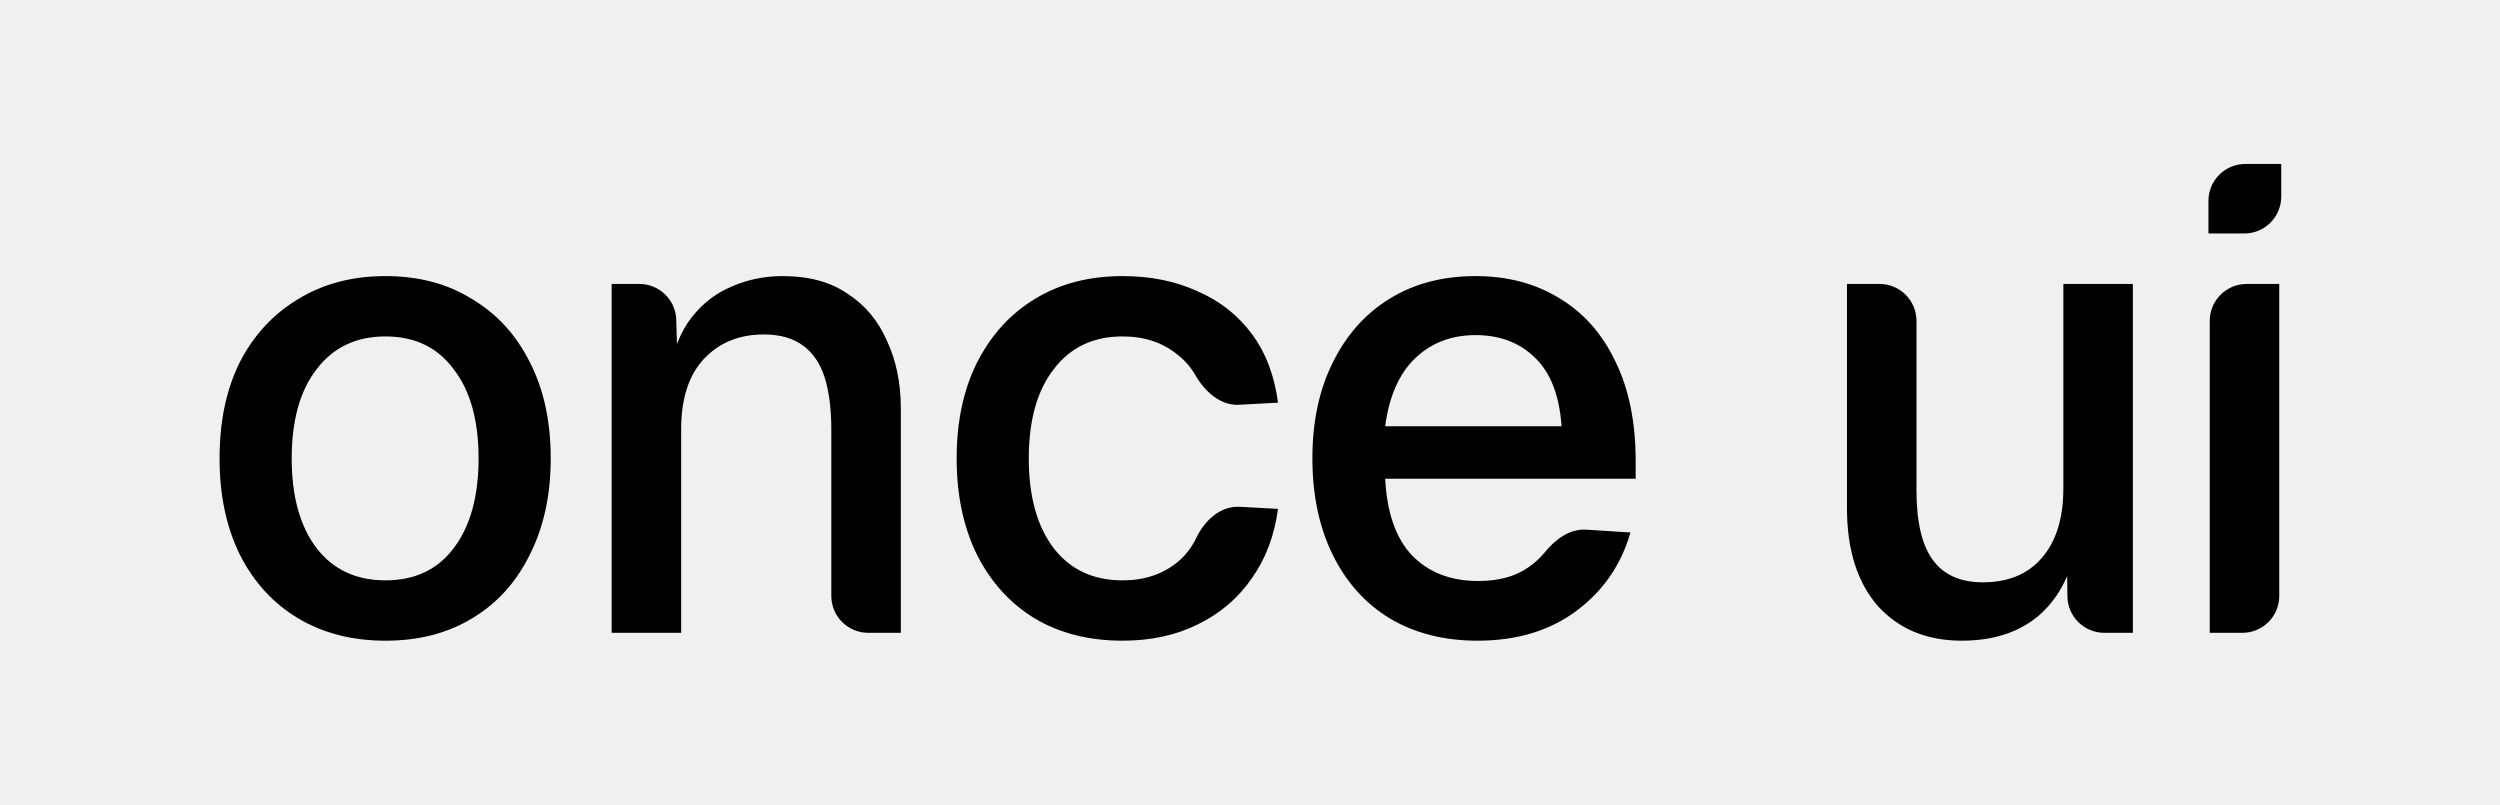
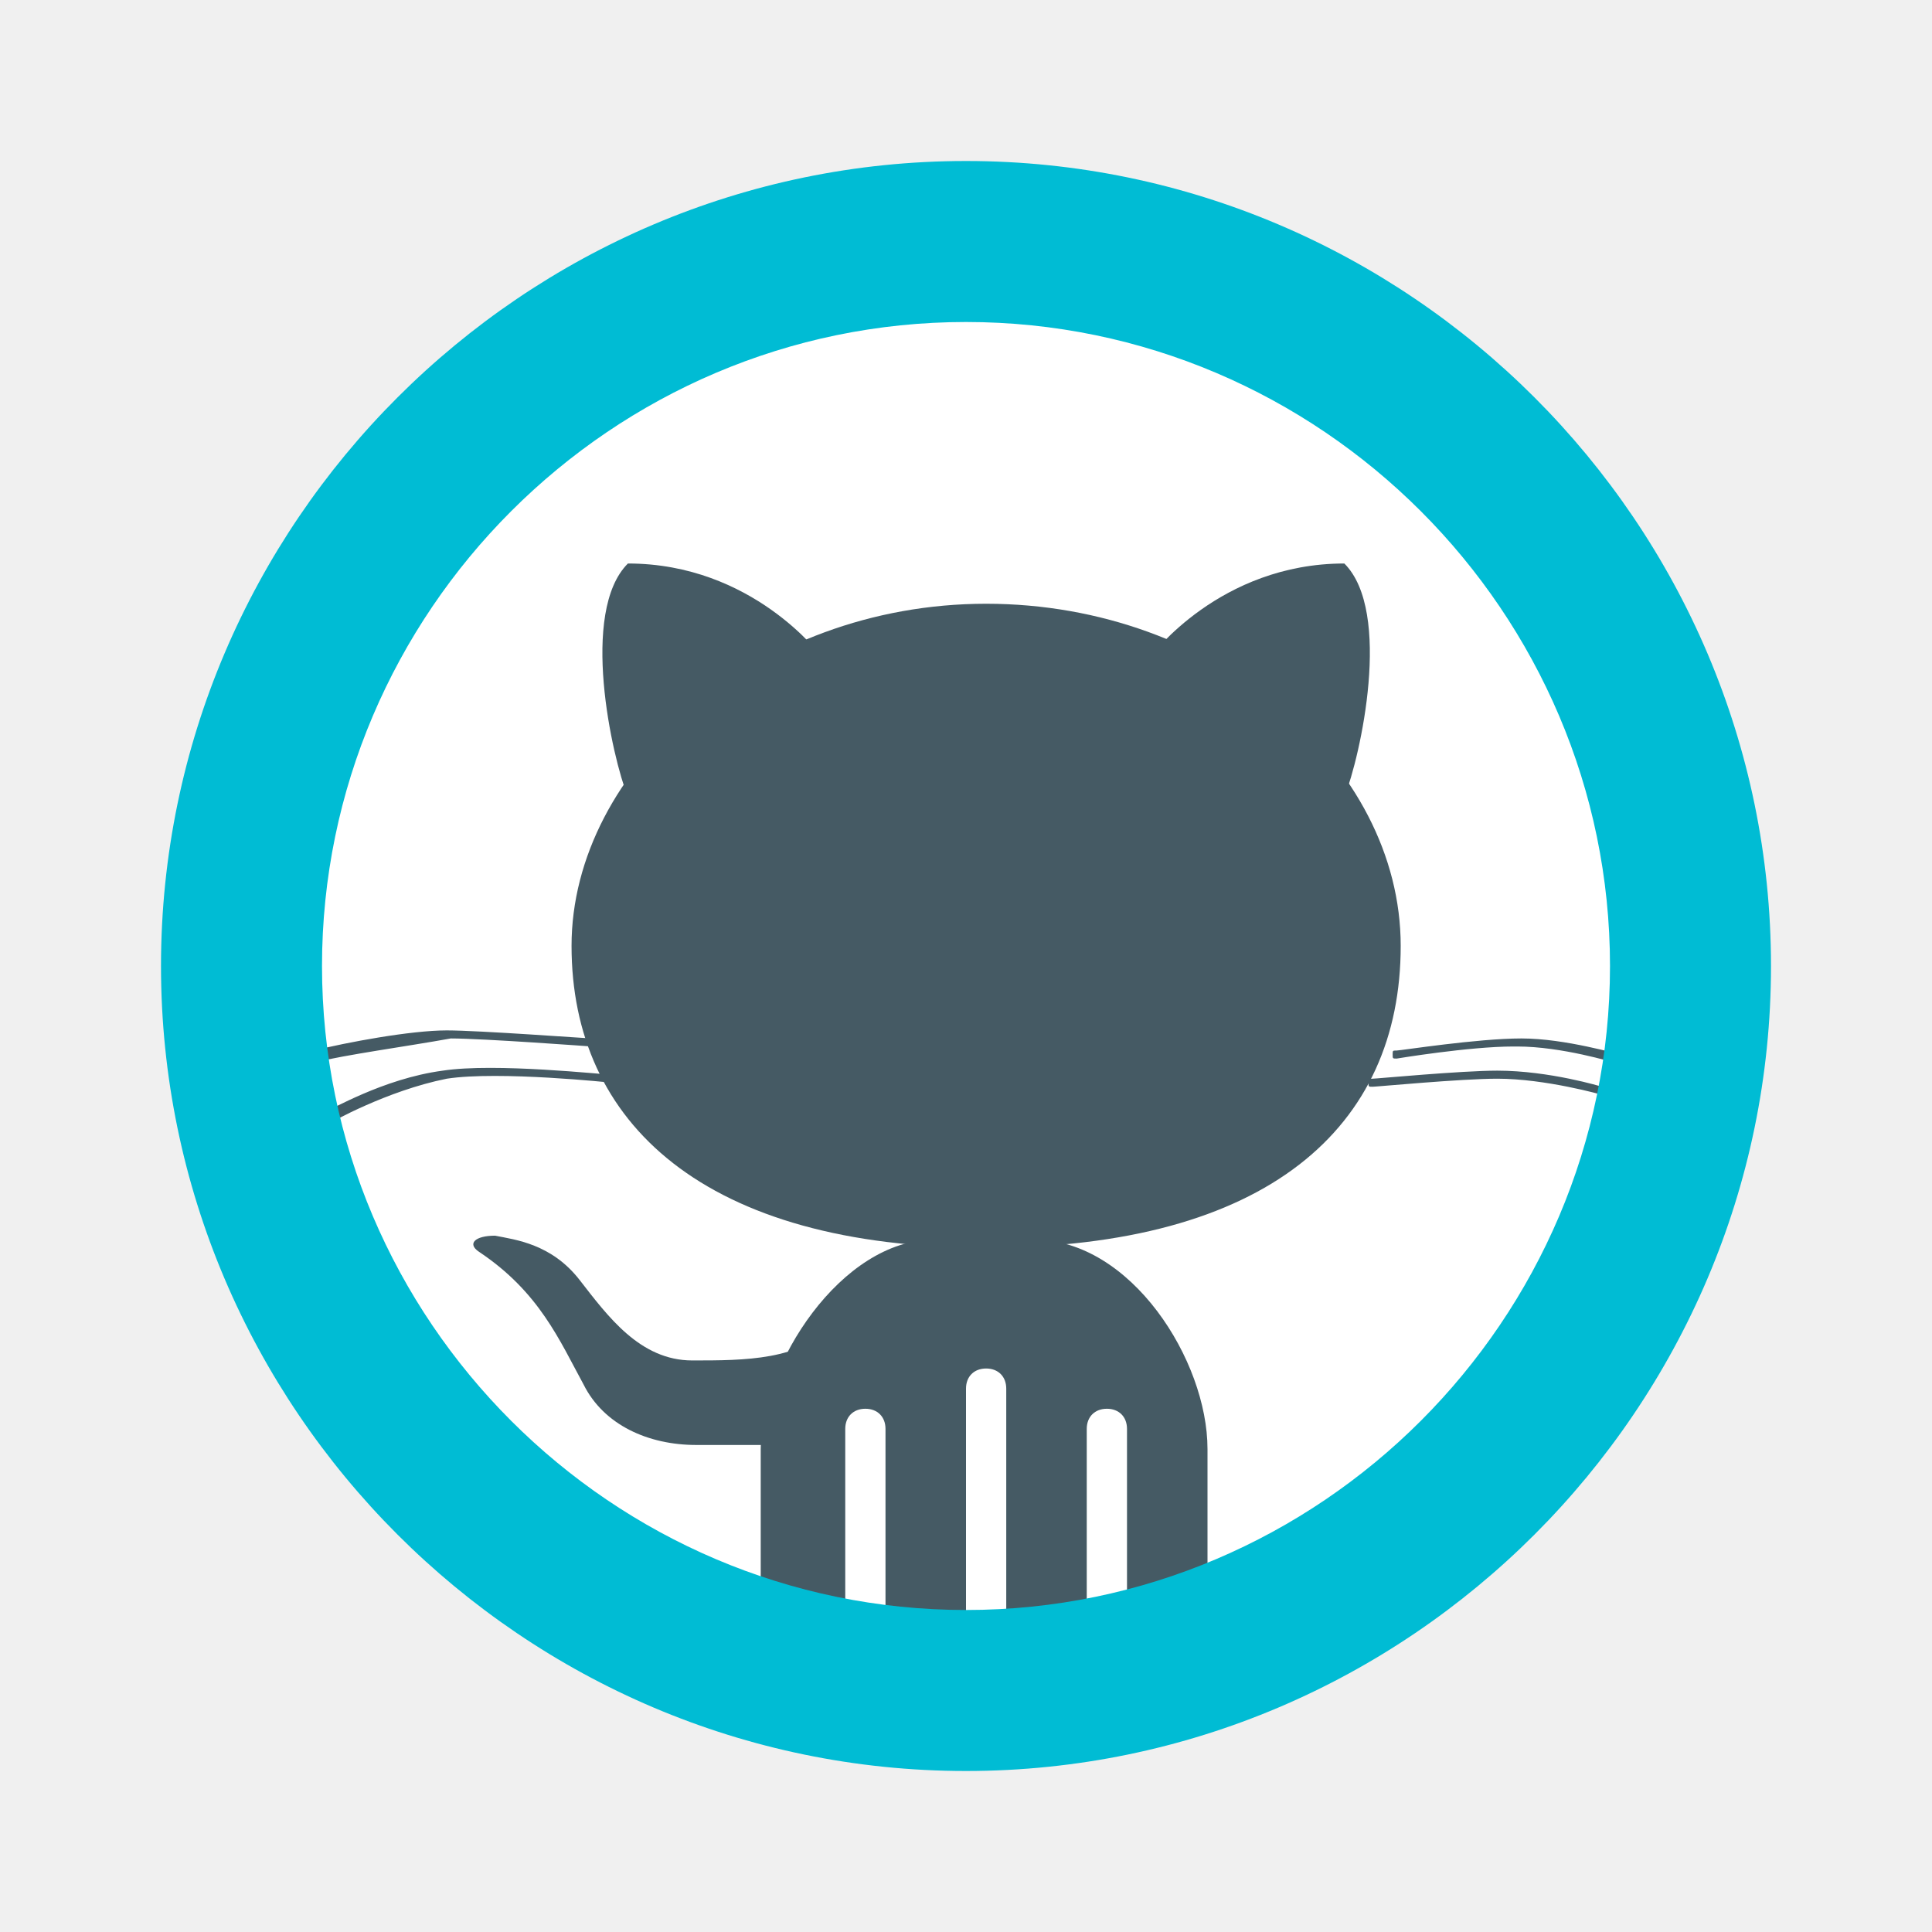
- <svg xmlns="http://www.w3.org/2000/svg" width="1830" height="589" viewBox="0 0 1830 589" fill="none">
-   <path d="M1617.54 463.22V234.86C1617.54 219.948 1629.62 207.86 1644.54 207.86H1668.42V436.22C1668.42 451.131 1656.33 463.22 1641.42 463.22H1617.54ZM1616.58 170.9V147.02C1616.58 132.108 1628.66 120.02 1643.58 120.02H1669.86V143.9C1669.86 158.811 1657.77 170.9 1642.86 170.9H1616.58Z" fill="black" />
-   <path d="M1435.98 468.979C1410.38 468.979 1389.9 460.499 1374.54 443.539C1359.5 426.259 1351.98 402.419 1351.98 372.019V207.859H1375.86C1390.77 207.859 1402.86 219.948 1402.86 234.859V359.059C1402.86 382.099 1406.86 399.059 1414.86 409.939C1422.86 420.819 1435.02 426.259 1451.34 426.259C1469.9 426.259 1484.3 420.339 1494.54 408.499C1505.1 396.339 1510.38 379.379 1510.38 357.619V207.859H1561.26V463.219H1540.35C1525.59 463.219 1513.57 451.367 1513.36 436.608L1512.78 396.499L1519.98 399.379C1515.5 421.779 1506.06 439.059 1491.66 451.219C1477.26 463.059 1458.7 468.979 1435.98 468.979Z" fill="black" />
-   <path d="M1081.63 468.98C1056.99 468.98 1035.55 463.54 1017.31 452.66C999.394 441.78 985.474 426.26 975.554 406.1C965.634 385.94 960.674 362.42 960.674 335.54C960.674 308.66 965.634 285.3 975.554 265.46C985.474 245.3 999.234 229.78 1016.83 218.9C1034.75 207.7 1055.87 202.1 1080.19 202.1C1103.55 202.1 1124.03 207.54 1141.63 218.42C1159.23 228.98 1172.83 244.34 1182.43 264.5C1192.35 284.66 1197.31 308.98 1197.31 337.46V350.42H1013.95C1015.23 375.38 1021.79 394.1 1033.63 406.58C1045.79 419.06 1061.95 425.3 1082.11 425.3C1097.47 425.3 1109.95 421.78 1119.55 414.74C1123.85 411.687 1127.61 408.184 1130.83 404.23C1138.47 394.849 1149.01 386.95 1161.08 387.718L1193.47 389.78C1186.75 413.46 1173.47 432.66 1153.63 447.38C1134.11 461.78 1110.11 468.98 1081.63 468.98ZM1013.95 312.02H1143.07C1141.47 289.3 1134.91 272.5 1123.39 261.62C1112.19 250.74 1097.79 245.3 1080.19 245.3C1062.27 245.3 1047.39 251.06 1035.55 262.58C1024.03 273.78 1016.83 290.26 1013.95 312.02Z" fill="black" />
-   <path d="M821.715 468.98C797.075 468.98 775.635 463.54 757.395 452.66C739.475 441.78 725.395 426.26 715.155 406.1C705.235 385.94 700.275 362.42 700.275 335.54C700.275 308.66 705.235 285.3 715.155 265.46C725.395 245.3 739.475 229.78 757.395 218.9C775.635 207.7 797.075 202.1 821.715 202.1C842.195 202.1 860.435 205.78 876.435 213.14C892.755 220.18 906.035 230.58 916.275 244.34C926.515 258.1 932.915 274.9 935.475 294.74L907.111 296.287C893.245 297.043 881.896 286.575 874.968 274.54C871.612 268.709 867.301 263.762 862.035 259.7C851.155 250.74 837.715 246.26 821.715 246.26C800.275 246.26 783.475 254.26 771.315 270.26C759.155 285.94 753.075 307.7 753.075 335.54C753.075 363.38 759.155 385.3 771.315 401.3C783.475 416.98 800.275 424.82 821.715 424.82C837.715 424.82 851.155 420.34 862.035 411.38C867.784 406.617 872.394 400.632 875.866 393.424C881.964 380.768 893.469 370.208 907.496 370.973L935.475 372.5C932.915 392.02 926.515 408.98 916.275 423.38C906.355 437.78 893.235 448.98 876.915 456.98C860.915 464.98 842.515 468.98 821.715 468.98Z" fill="black" />
-   <path d="M447.721 463.22V207.86H468.031C482.646 207.86 494.608 219.49 495.02 234.099L496.201 276.02L489.961 272.66C492.841 256.02 498.281 242.58 506.281 232.34C514.281 222.1 524.041 214.58 535.561 209.78C547.081 204.66 559.561 202.1 573.001 202.1C592.201 202.1 608.041 206.42 620.521 215.06C633.321 223.38 642.921 234.9 649.321 249.62C656.041 264.02 659.401 280.5 659.401 299.06V463.22H635.521C620.609 463.22 608.521 451.131 608.521 436.22V314.42C608.521 299.38 606.921 286.74 603.721 276.5C600.521 266.26 595.241 258.42 587.881 252.98C580.521 247.54 570.921 244.82 559.081 244.82C541.161 244.82 526.601 250.74 515.401 262.58C504.201 274.42 498.601 291.7 498.601 314.42V463.22H447.721Z" fill="black" />
-   <path d="M282.163 468.98C257.843 468.98 236.563 463.54 218.323 452.66C200.083 441.78 185.843 426.26 175.603 406.1C165.683 385.94 160.723 362.42 160.723 335.54C160.723 308.34 165.683 284.82 175.603 264.98C185.843 245.14 200.083 229.78 218.323 218.9C236.563 207.7 257.843 202.1 282.163 202.1C306.483 202.1 327.603 207.7 345.523 218.9C363.763 229.78 377.843 245.14 387.763 264.98C398.003 284.82 403.123 308.34 403.123 335.54C403.123 362.42 398.003 385.94 387.763 406.1C377.843 426.26 363.763 441.78 345.523 452.66C327.603 463.54 306.483 468.98 282.163 468.98ZM282.163 424.82C303.603 424.82 320.243 416.98 332.083 401.3C344.243 385.3 350.323 363.38 350.323 335.54C350.323 307.7 344.243 285.94 332.083 270.26C320.243 254.26 303.603 246.26 282.163 246.26C260.723 246.26 243.923 254.26 231.763 270.26C219.603 285.94 213.523 307.7 213.523 335.54C213.523 363.38 219.603 385.3 231.763 401.3C243.923 416.98 260.723 424.82 282.163 424.82Z" fill="black" />
+ <svg xmlns="http://www.w3.org/2000/svg" viewBox="0 0 48 48" width="48px" height="48px">
+   <path fill="#fff" d="M41,24c0,9.4-7.6,17-17,17S7,33.4,7,24S14.6,7,24,7S41,14.6,41,24z" />
+   <path fill="#455a64" d="M21 41v-5.5c0-.3.2-.5.5-.5s.5.2.5.5V41h2v-6.5c0-.3.2-.5.5-.5s.5.2.5.5V41h2v-5.5c0-.3.2-.5.5-.5s.5.2.5.5V41h1.8c.2-.3.2-.6.2-1.1V36c0-2.2-1.9-5.2-4.3-5.2h-2.5c-2.3 0-4.3 3.1-4.3 5.2v3.9c0 .4.1.8.2 1.1L21 41 21 41zM40.1 26.4C40.1 26.4 40.1 26.4 40.1 26.4c0 0-1.3-.4-2.4-.4 0 0-.1 0-.1 0-1.1 0-2.9.3-2.9.3-.1 0-.1 0-.1-.1 0-.1 0-.1.1-.1.1 0 2-.3 3.1-.3 1.1 0 2.4.4 2.5.4.1 0 .1.1.1.2C40.2 26.3 40.2 26.4 40.1 26.4zM39.8 27.2C39.8 27.2 39.8 27.2 39.8 27.2c0 0-1.4-.4-2.6-.4-.9 0-3 .2-3.1.2-.1 0-.1 0-.1-.1 0-.1 0-.1.1-.1.1 0 2.2-.2 3.1-.2 1.3 0 2.6.4 2.6.4.1 0 .1.1.1.2C39.9 27.1 39.9 27.2 39.8 27.2zM7.8 26.4c-.1 0-.1 0-.1-.1 0-.1 0-.1.1-.2.8-.2 2.4-.5 3.3-.5.8 0 3.5.2 3.6.2.1 0 .1.1.1.1 0 .1-.1.1-.1.1 0 0-2.7-.2-3.5-.2C10.1 26 8.6 26.2 7.8 26.4 7.8 26.4 7.8 26.4 7.8 26.4zM8.2 27.9c0 0-.1 0-.1-.1 0-.1 0-.1 0-.2.1 0 1.4-.8 2.9-1 1.3-.2 4 .1 4.2.1.1 0 .1.1.1.1 0 .1-.1.1-.1.1 0 0 0 0 0 0 0 0-2.8-.3-4.1-.1C9.6 27.1 8.2 27.9 8.2 27.9 8.2 27.9 8.2 27.9 8.2 27.9z" />
+   <path fill="#455a64" d="M14.2,23.5c0-4.4,4.6-8.5,10.3-8.5c5.7,0,10.3,4,10.3,8.5S31.5,31,24.5,31S14.2,27.9,14.2,23.5z" />
+   <path fill="#455a64" d="M28.6 16.3c0 0 1.7-2.3 4.8-2.3 1.2 1.2.4 4.8 0 5.8L28.6 16.3zM20.4 16.3c0 0-1.7-2.3-4.8-2.3-1.2 1.2-.4 4.8 0 5.8L20.4 16.3zM20.1 35.9c0 0-2.3 0-2.8 0-1.2 0-2.3-.5-2.8-1.5-.6-1.1-1.1-2.3-2.6-3.3-.3-.2-.1-.4.4-.4.5.1 1.4.2 2.1 1.1.7.9 1.5 2 2.8 2 1.3 0 2.7 0 3.5-.9L20.1 35.9z" />
+   <path fill="#00bcd4" d="M24,4C13,4,4,13,4,24s9,20,20,20s20-9,20-20S35,4,24,4z M24,40c-8.8,0-16-7.2-16-16S15.2,8,24,8 s16,7.2,16,16S32.8,40,24,40z" />
</svg>
